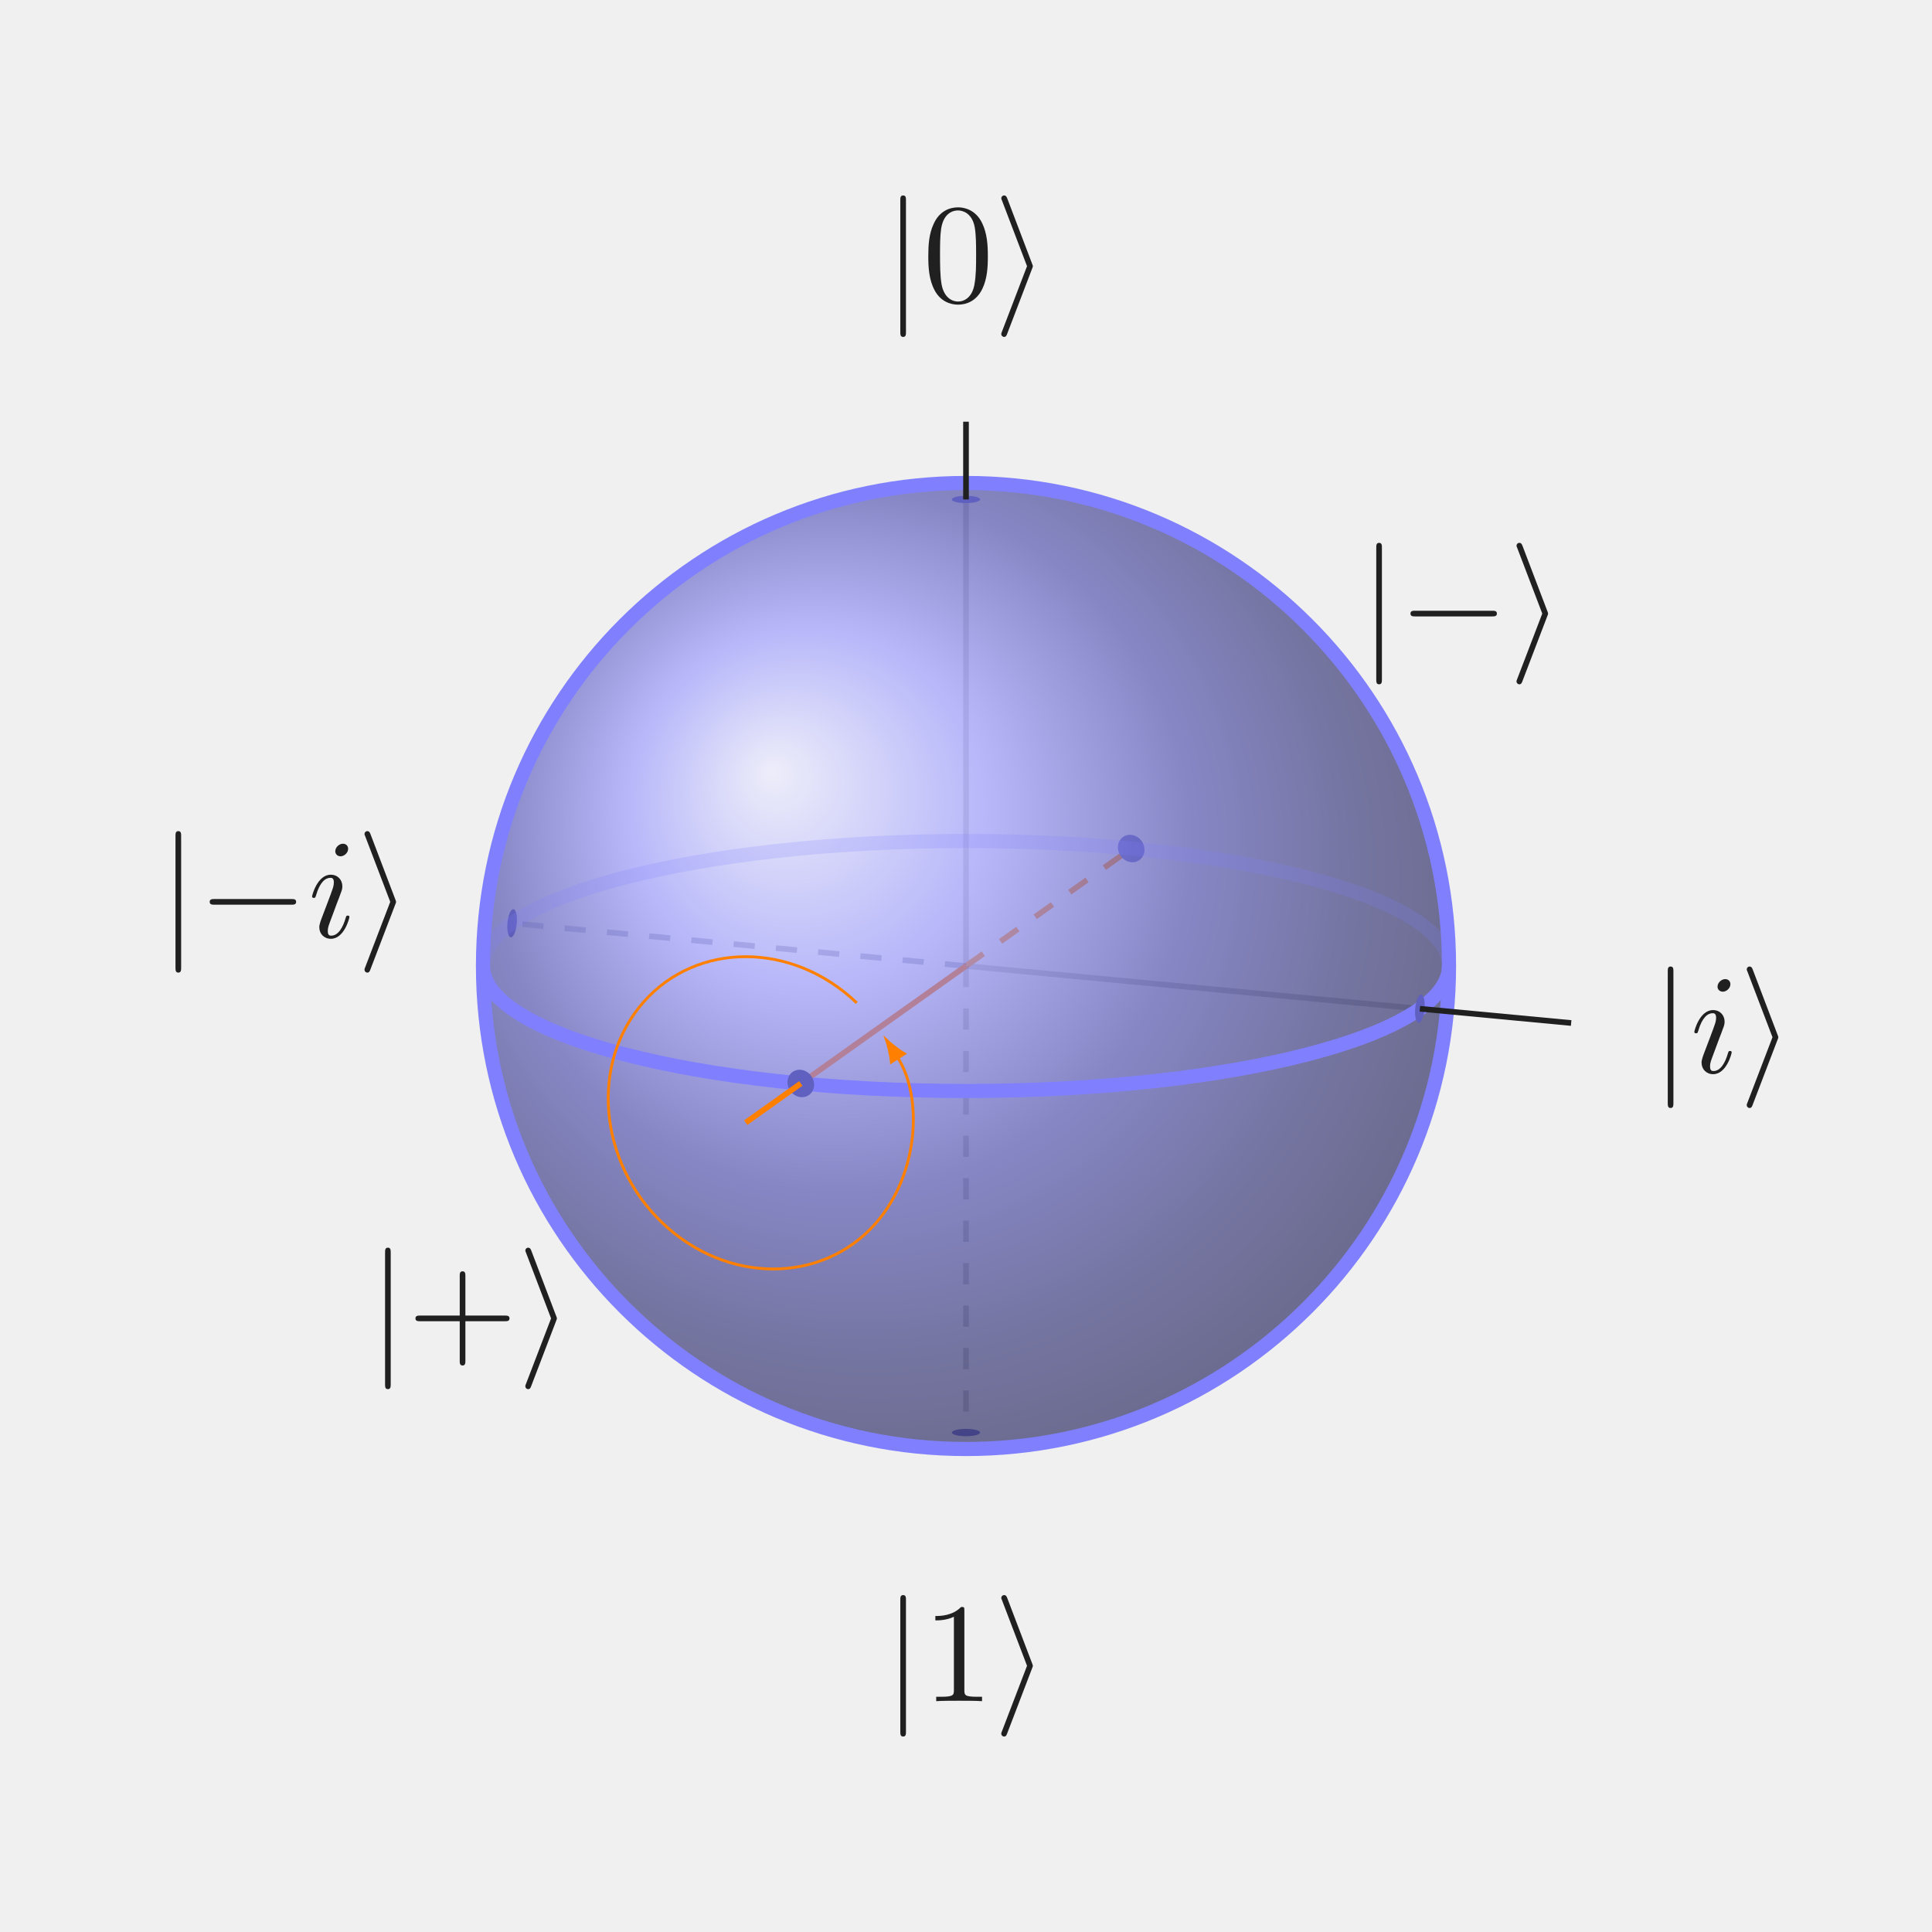
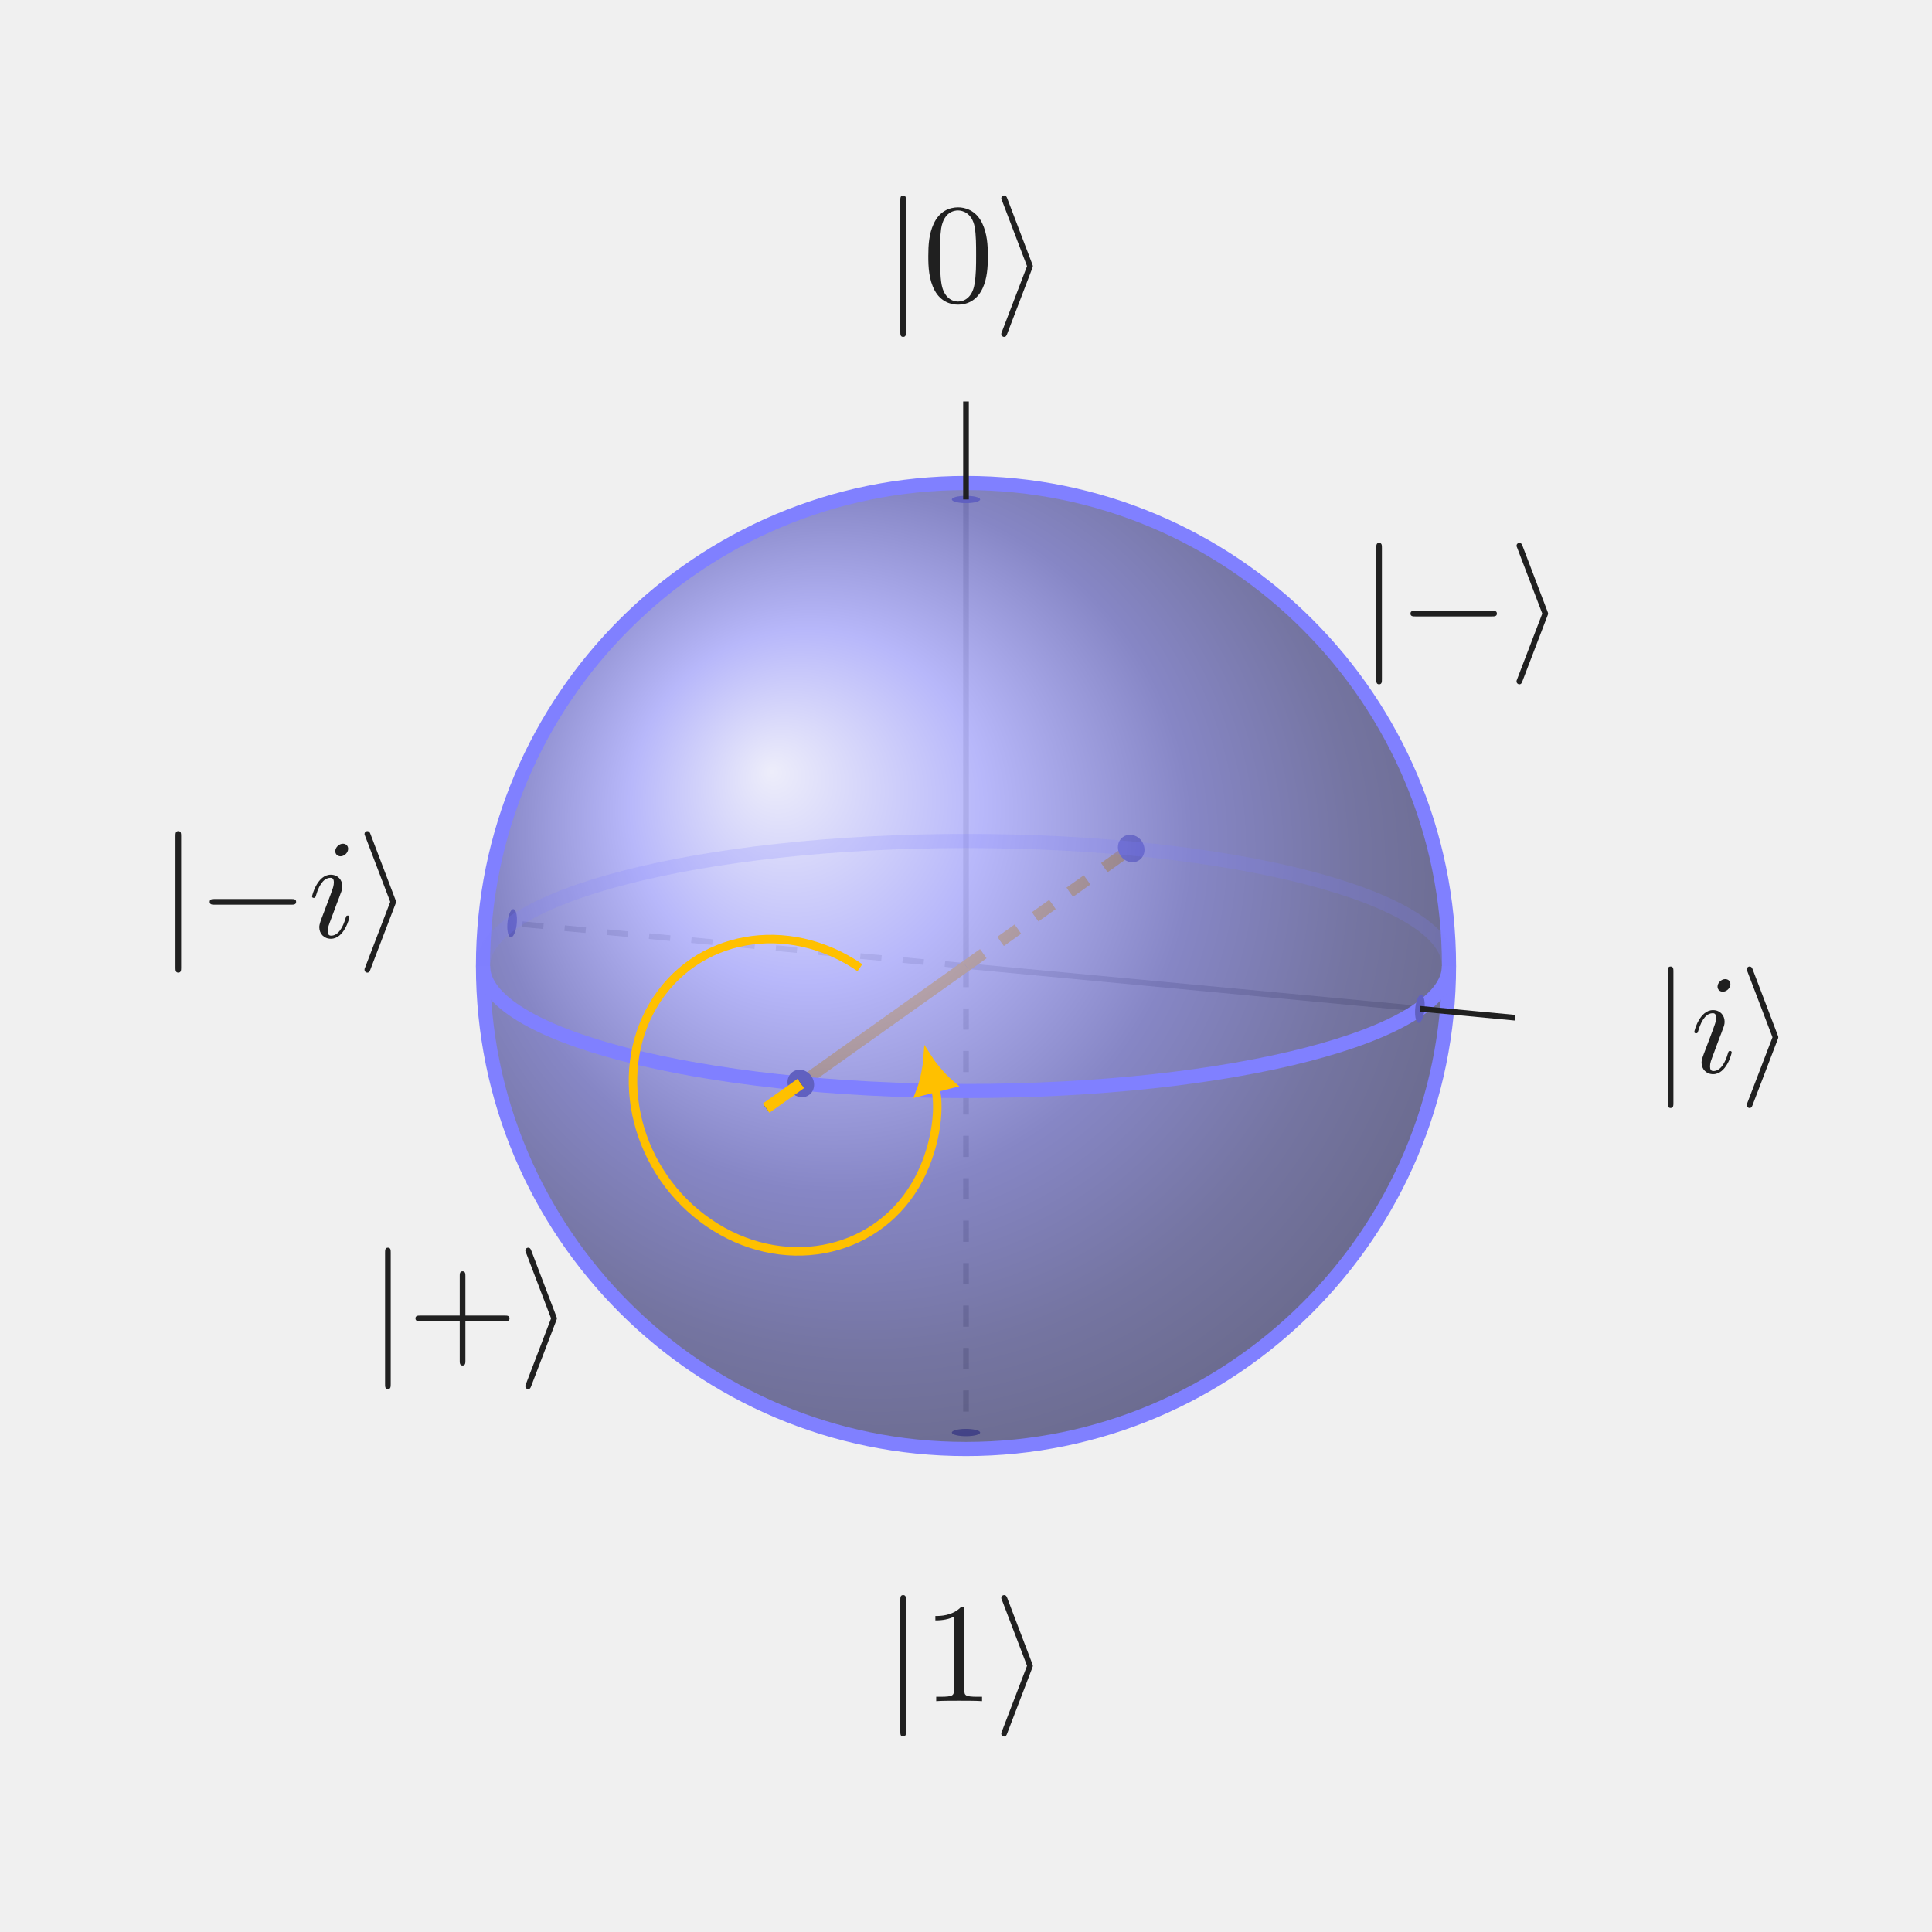
<svg xmlns="http://www.w3.org/2000/svg" xmlns:xlink="http://www.w3.org/1999/xlink" version="1.1" width="136.063pt" height="136.063pt" viewBox="-71.291 -72 136.063 136.063">
  <defs>
-     <g id="pgfs23">
+     <g id="pgfs26">
      <g transform="matrix(2.0,0.0,0.0,2.0,0.0,0.0)">
        <g stroke-dasharray="none" stroke-dashoffset="0.0">
          <g stroke-linejoin="miter">
            <g stroke-width="0.427">
              <path d="M1.092 0C.958 .037 .369 .244 0 .469V-.469C.369-.244 .958-.037 1.092 0Z" />
            </g>
          </g>
        </g>
      </g>
    </g>
+     <path id="g2-43" d="M4.075-2.291H6.854C6.994-2.291 7.183-2.291 7.183-2.491S6.994-2.69 6.854-2.69H4.075V-5.479C4.075-5.619 4.075-5.808 3.875-5.808S3.676-5.619 3.676-5.479V-2.69H.887C.747-2.69 .558-2.69 .558-2.491S.747-2.291 .887-2.291H3.676V.498C3.676 .638 3.676 .827 3.875 .827S4.075 .638 4.075 .498V-2.291Z" />
+     <path id="g2-48" d="M4.583-3.188C4.583-3.985 4.533-4.782 4.184-5.519C3.726-6.476 2.909-6.635 2.491-6.635C1.893-6.635 1.166-6.376 .757-5.45C.438-4.762 .389-3.985 .389-3.188C.389-2.441 .428-1.544 .837-.787C1.265 .02 1.993 .219 2.481 .219C3.019 .219 3.776 .01 4.214-.936C4.533-1.624 4.583-2.401 4.583-3.188ZM2.481 0C2.092 0 1.504-.249 1.325-1.205C1.215-1.803 1.215-2.72 1.215-3.308C1.215-3.945 1.215-4.603 1.295-5.141C1.484-6.326 2.232-6.416 2.481-6.416C2.809-6.416 3.467-6.237 3.656-5.25C3.756-4.692 3.756-3.935 3.756-3.308C3.756-2.56 3.756-1.883 3.646-1.245C3.497-.299 2.929 0 2.481 0Z" />
+     <path id="g2-49" d="M2.929-6.376C2.929-6.615 2.929-6.635 2.7-6.635C2.082-5.998 1.205-5.998 .887-5.998V-5.689C1.086-5.689 1.674-5.689 2.192-5.948V-.787C2.192-.428 2.162-.309 1.265-.309H.946V0C1.295-.03 2.162-.03 2.56-.03S3.826-.03 4.174 0V-.309H3.856C2.959-.309 2.929-.418 2.929-.787V-6.376Z" />
    <path id="g0-0" d="M6.565-2.291C6.735-2.291 6.914-2.291 6.914-2.491S6.735-2.69 6.565-2.69H1.176C1.006-2.69 .827-2.69 .827-2.491S1.006-2.291 1.176-2.291H6.565Z" />
    <path id="g0-105" d="M2.72-2.321C2.77-2.441 2.77-2.461 2.77-2.491S2.77-2.54 2.72-2.66L.976-7.243C.917-7.412 .857-7.472 .747-7.472S.548-7.382 .548-7.273C.548-7.243 .548-7.223 .598-7.113L2.361-2.491L.598 2.112C.548 2.222 .548 2.242 .548 2.291C.548 2.401 .638 2.491 .747 2.491C.877 2.491 .917 2.391 .956 2.291L2.72-2.321Z" />
    <path id="g0-106" d="M1.584-7.113C1.584-7.293 1.584-7.472 1.385-7.472S1.186-7.293 1.186-7.113V2.132C1.186 2.311 1.186 2.491 1.385 2.491S1.584 2.311 1.584 2.132V-7.113Z" />
-     <path id="g2-43" d="M4.075-2.291H6.854C6.994-2.291 7.183-2.291 7.183-2.491S6.994-2.69 6.854-2.69H4.075V-5.479C4.075-5.619 4.075-5.808 3.875-5.808S3.676-5.619 3.676-5.479V-2.69H.887C.747-2.69 .558-2.69 .558-2.491S.747-2.291 .887-2.291H3.676V.498C3.676 .638 3.676 .827 3.875 .827S4.075 .638 4.075 .498V-2.291Z" />
-     <path id="g2-48" d="M4.583-3.188C4.583-3.985 4.533-4.782 4.184-5.519C3.726-6.476 2.909-6.635 2.491-6.635C1.893-6.635 1.166-6.376 .757-5.45C.438-4.762 .389-3.985 .389-3.188C.389-2.441 .428-1.544 .837-.787C1.265 .02 1.993 .219 2.481 .219C3.019 .219 3.776 .01 4.214-.936C4.533-1.624 4.583-2.401 4.583-3.188ZM2.481 0C2.092 0 1.504-.249 1.325-1.205C1.215-1.803 1.215-2.72 1.215-3.308C1.215-3.945 1.215-4.603 1.295-5.141C1.484-6.326 2.232-6.416 2.481-6.416C2.809-6.416 3.467-6.237 3.656-5.25C3.756-4.692 3.756-3.935 3.756-3.308C3.756-2.56 3.756-1.883 3.646-1.245C3.497-.299 2.929 0 2.481 0Z" />
-     <path id="g2-49" d="M2.929-6.376C2.929-6.615 2.929-6.635 2.7-6.635C2.082-5.998 1.205-5.998 .887-5.998V-5.689C1.086-5.689 1.674-5.689 2.192-5.948V-.787C2.192-.428 2.162-.309 1.265-.309H.946V0C1.295-.03 2.162-.03 2.56-.03S3.826-.03 4.174 0V-.309H3.856C2.959-.309 2.929-.418 2.929-.787V-6.376Z" />
    <path id="g1-105" d="M2.829-6.227C2.829-6.426 2.69-6.585 2.461-6.585C2.192-6.585 1.923-6.326 1.923-6.057C1.923-5.868 2.062-5.699 2.301-5.699C2.531-5.699 2.829-5.928 2.829-6.227ZM2.072-2.481C2.192-2.77 2.192-2.79 2.291-3.059C2.371-3.258 2.421-3.397 2.421-3.587C2.421-4.035 2.102-4.403 1.604-4.403C.667-4.403 .289-2.959 .289-2.869C.289-2.77 .389-2.77 .408-2.77C.508-2.77 .518-2.79 .568-2.949C.837-3.885 1.235-4.184 1.574-4.184C1.654-4.184 1.823-4.184 1.823-3.866C1.823-3.656 1.753-3.447 1.714-3.347C1.634-3.088 1.186-1.933 1.026-1.504C.927-1.245 .797-.917 .797-.707C.797-.239 1.136 .11 1.614 .11C2.55 .11 2.919-1.335 2.919-1.425C2.919-1.524 2.829-1.524 2.8-1.524C2.7-1.524 2.7-1.494 2.65-1.345C2.471-.717 2.142-.11 1.634-.11C1.465-.11 1.395-.209 1.395-.438C1.395-.687 1.455-.827 1.684-1.435L2.072-2.481Z" />
  </defs>
  <g id="page1">
    <g stroke-miterlimit="10" transform="translate(-3.259749,-3.968699)scale(0.996264,-0.996264)">
      <g fill="#000" stroke="#000">
        <g stroke-width="0.4">
          <g fill="#202020" stroke="#202020">
            <g id="pgf0">
</g>
+             <g id="pgf1">
+ </g>
            <g transform="translate(-5.83334,-51.96954)">
              <g stroke="none" transform="scale(-1.00375,1.00375)translate(-3.259749,-3.968699)scale(-1,-1)">
                <g fill="#202020">
                  <g stroke="none">
                    <g fill="#202020">
                      <use x="-3.26" y="-3.969" xlink:href="#g0-106" />
                      <use x="-.492" y="-3.969" xlink:href="#g2-49" />
                      <use x="4.489" y="-3.969" xlink:href="#g0-105" />
                    </g>
                  </g>
                </g>
              </g>
            </g>
            <g transform="translate(-5.83334,46.96954)">
              <g stroke="none" transform="scale(-1.00375,1.00375)translate(-3.259749,-3.968699)scale(-1,-1)">
                <g fill="#202020">
                  <g stroke="none">
                    <g fill="#202020">
                      <use x="-3.26" y="-3.969" xlink:href="#g0-106" />
                      <use x="-.492" y="-3.969" xlink:href="#g2-48" />
                      <use x="4.489" y="-3.969" xlink:href="#g0-105" />
                    </g>
                  </g>
                </g>
              </g>
            </g>
            <g transform="translate(48.41803,-7.53705)">
              <g stroke="none" transform="scale(-1.00375,1.00375)translate(-3.259749,-3.968699)scale(-1,-1)">
                <g fill="#202020">
                  <g stroke="none">
                    <g fill="#202020">
                      <use x="-3.26" y="-3.969" xlink:href="#g0-106" />
                      <use x="-.492" y="-3.969" xlink:href="#g1-105" />
                      <use x="2.94" y="-3.969" xlink:href="#g0-105" />
                    </g>
                  </g>
                </g>
              </g>
            </g>
            <g transform="translate(-57.071,2.0333)">
              <g stroke="none" transform="scale(-1.00375,1.00375)translate(-3.259749,-3.968699)scale(-1,-1)">
                <g fill="#202020">
                  <g stroke="none">
                    <g fill="#202020">
                      <use x="-3.26" y="-3.969" xlink:href="#g0-106" />
                      <use x="-.492" y="-3.969" xlink:href="#g0-0" />
                      <use x="7.256" y="-3.969" xlink:href="#g1-105" />
                      <use x="10.689" y="-3.969" xlink:href="#g0-105" />
                    </g>
                  </g>
                </g>
              </g>
            </g>
            <g transform="translate(27.81145,22.41196)">
              <g stroke="none" transform="scale(-1.00375,1.00375)translate(-3.259749,-3.968699)scale(-1,-1)">
                <g fill="#202020">
                  <g stroke="none">
                    <g fill="#202020">
                      <use x="-3.26" y="-3.969" xlink:href="#g0-106" />
                      <use x="-.492" y="-3.969" xlink:href="#g0-0" />
                      <use x="7.256" y="-3.969" xlink:href="#g0-105" />
                    </g>
                  </g>
                </g>
              </g>
            </g>
            <g transform="translate(-42.25594,-27.41196)">
              <g stroke="none" transform="scale(-1.00375,1.00375)translate(-3.259749,-3.968699)scale(-1,-1)">
                <g fill="#202020">
                  <g stroke="none">
                    <g fill="#202020">
                      <use x="-3.26" y="-3.969" xlink:href="#g0-106" />
                      <use x="-.492" y="-3.969" xlink:href="#g2-43" />
                      <use x="7.256" y="-3.969" xlink:href="#g0-105" />
                    </g>
                  </g>
                </g>
              </g>
            </g>
            <g stroke-opacity="0.25">
              <g fill-opacity="0.25">
+                 <path d="M0 0L-11.678-8.304" fill="none" />
                <path d="M0 0L32.085-3.022" fill="none" />
                <path d="M0 0V32.98" fill="none" />
              </g>
            </g>
            <g stroke-dasharray="1.5,1.5" stroke-dashoffset="0.0">
              <g stroke-opacity="0.25">
                <g fill-opacity="0.25">
-                   <g fill="#ff8000" stroke="#ff8000">
-                     <g stroke-opacity="1">
-                       <g fill-opacity="1">
-                         <path d="M0 0L11.678 8.304" fill="none" />
-                       </g>
-                     </g>
-                   </g>
+                   <path d="M0 0L11.678 8.304" fill="none" />
+                   <path d="M0 0L-32.085 3.022" fill="none" />
                  <path d="M0 0V-32.98" fill="none" />
+                 </g>
+               </g>
+             </g>
+             <g fill="#ffc000" stroke="#ffc000">
+               <g stroke-width="0.8">
+                 <path d="M0 0L-11.678-8.304" fill="none" />
+               </g>
+             </g>
+             <g fill="#ffc000" stroke="#ffc000">
+               <g stroke-width="0.8">
+                 <g stroke-dasharray="1.5,1.5" stroke-dashoffset="0.0">
+                   <path d="M0 0L11.678 8.304" fill="none" />
                </g>
              </g>
            </g>
            <g fill="#6060c0">
              <path d="M-.342-33.223C.177-33.272 .751-33.203 .94-33.069C1.128-32.934 .861-32.786 .342-32.737C-.177-32.688-.751-32.757-.94-32.892C-1.128-33.026-.861-33.175-.342-33.223ZM0-32.98" stroke="none" />
            </g>
            <g fill="#6060c0">
              <path d="M-32.427 2.779C-32.427 3.312-32.274 3.854-32.085 3.988C-31.896 4.122-31.743 3.799-31.743 3.265C-31.743 2.732-31.896 2.191-32.085 2.056C-32.274 1.922-32.427 2.246-32.427 2.779ZM-32.085 3.022" stroke="none" />
            </g>
            <g fill="#6060c0">
              <path d="M12.618 8.216C12.618 8.749 12.197 9.221 11.678 9.27C11.159 9.319 10.738 8.926 10.738 8.393C10.738 7.859 11.159 7.387 11.678 7.338C12.197 7.289 12.618 7.682 12.618 8.216ZM11.678 8.304" stroke="none" />
            </g>
            <g stroke-width="1.0">
              <g fill="#8080ff" stroke="#8080ff">
                <g fill-opacity="0.7">
                  <clipPath id="pgfcp1">
                    <path d="M34.144 0C34.144 18.857 18.857 34.144 0 34.144S-34.144 18.857-34.144 0S-18.857-34.144 0-34.144S34.144-18.857 34.144 0ZM0 0" />
                  </clipPath>
                  <g clip-path="url(#pgfcp1)">
                    <g transform="matrix(1,0,0,1,0.0,0.0)">
                      <g transform="matrix(1.36082,0,0,1.36082,0.0,0.0)">
                        <radialGradient fx="0.4" fy="0.6" id="pgfsh2">
                          <stop offset="0.0" stop-color=" #ececff " />
                          <stop offset="0.18" stop-color=" #a0a0ff " />
                          <stop offset="0.36" stop-color=" #5959b3 " />
                          <stop offset="0.5" stop-color=" #404080 " />
                          <stop offset="1.0" stop-color=" #000 " />
                        </radialGradient>
                        <g transform="translate(-50.1875,-50.1875)">
                          <circle cx="50.188" cy="50.188" r="50.188" style="fill:url(#pgfsh2); stroke:none" />
                        </g>
                      </g>
                    </g>
                  </g>
                  <path d="M34.144 0C34.144 18.857 18.857 34.144 0 34.144S-34.144 18.857-34.144 0S-18.857-34.144 0-34.144S34.144-18.857 34.144 0ZM0 0" fill="none" />
                </g>
              </g>
            </g>
            <g stroke-width="1.0">
              <g fill="#8080ff" stroke="#8080ff">
                <g stroke-opacity="0.2">
                  <g fill-opacity="0.2">
                    <path d="M34.139 0C34.139 4.88 18.855 8.836-0 8.836C-18.855 8.835-34.139 4.88-34.139-0" fill="none" />
                  </g>
                </g>
              </g>
            </g>
-             <g id="pgf1">
- </g>
            <g id="pgf2">
</g>
            <g id="pgf3">
</g>
            <g id="pgf4">
</g>
            <g id="pgf5">
</g>
            <g id="pgf6">
</g>
            <g id="pgf7">
</g>
            <g id="pgf8">
</g>
            <g id="pgf9">
</g>
            <g id="pgf10">
</g>
            <g id="pgf11">
</g>
            <g id="pgf12">
</g>
            <g id="pgf13">
</g>
            <g id="pgf14">
</g>
            <g id="pgf15">
</g>
            <g id="pgf16">
</g>
            <g id="pgf17">
</g>
            <g id="pgf18">
</g>
            <g id="pgf19">
</g>
            <g id="pgf20">
</g>
            <g id="pgf21">
</g>
+             <g id="pgf22">
+ </g>
+             <g stroke-dasharray="3.0,2.0" stroke-dashoffset="0.0">
+               <g stroke-width="0.4">
+                 <g fill="#fff" stroke="#fff">
+                   <animate attributeName="d" begin="0.0s" calcMode="spline" dur="1.75" fill="freeze" keySplines="0 0 1 1;0 0 1 1;0 0 1 1;0 0 1 1;0 0 1 1;0 0 1 1;0 0 1 1;0 0 1 1;0 0 1 1;0 0 1 1;0 0 1 1;0 0 1 1" keyTimes="0.0;0.143;0.171;0.2;0.229;0.257;0.286;0.314;0.343;0.371;0.4;0.429;1.0" values="M 0.0 0.0 M 0.0 -32.975 C 0.0 -32.975 0.0 -32.975 0.0 -32.975 ;M 0.0 0.0 M 0.0 -32.975 C 0.0 -32.975 0.0 -32.975 0.0 -32.975 ;M 0.0 0.0 M 0.0 -32.975 C 1.679 -33.133 3.36 -33.156 5.018 -33.042 ;M 0.0 0.0 M 0.0 -32.975 C 3.365 -33.292 6.713 -33.063 9.913 -32.295 ;M 0.0 0.0 M 0.0 -32.975 C 5.061 -33.452 10.055 -32.69 14.564 -30.753 ;M 0.0 0.0 M 0.0 -32.975 C 6.774 -33.613 13.376 -32.03 18.856 -28.454 ;M 0.0 0.0 M 0.0 -32.975 C 8.507 -33.777 16.669 -31.07 22.684 -25.454 ;M 0.0 0.0 M 0.0 -32.975 C 10.267 -33.942 19.918 -29.797 25.953 -21.827 ;M 0.0 0.0 M 0.0 -32.975 C 12.062 -34.111 23.107 -28.194 28.583 -17.663 ;M 0.0 0.0 M 0.0 -32.975 C 13.897 -34.284 26.216 -26.245 30.51 -13.064 ;M 0.0 0.0 M 0.0 -32.975 C 15.779 -34.462 29.217 -23.93 31.685 -8.143 ;M 0.0 0.0 M 0.0 -32.975 C 17.718 -34.644 32.08 -21.234 32.08 -3.022 ;M 0.0 0.0 M 0.0 -32.975 C 17.718 -34.644 32.08 -21.234 32.08 -3.022 " xlink:href="#pgf23p" />
+                   <animate attributeName="marker-start" begin="0.0s" dur="1.75" fill="freeze" from="none" to="none" xlink:href="#pgf23p" />
+                   <animate attributeName="marker-end" begin="0.0s" dur="1.75" fill="freeze" from="none" to="none" xlink:href="#pgf23p" />
+                   <g id="pgf23">
+                     <path d="" fill="none" id="pgf23p" />
+                   </g>
+                 </g>
+               </g>
+             </g>
+             <g stroke-dasharray="3.0,2.0" stroke-dashoffset="0.0">
+               <g stroke-width="0.4">
+                 <g fill="#fff" stroke="#fff">
+                   <animate attributeName="d" begin="0.0s" calcMode="spline" dur="1.75" fill="freeze" keySplines="0 0 1 1;0 0 1 1;0 0 1 1;0 0 1 1;0 0 1 1;0 0 1 1;0 0 1 1;0 0 1 1;0 0 1 1;0 0 1 1;0 0 1 1" keyTimes="0.0;0.457;0.486;0.514;0.543;0.571;0.6;0.629;0.657;0.686;0.714;1.0" values="M 0.0 0.0 L 0.0 0.0 ;M 0.0 0.0 M 32.08 -3.022 C 32.08 -1.295 31.948 0.444 31.685 2.174 ;M 0.0 0.0 M 32.08 -3.022 C 32.08 0.437 31.55 3.928 30.51 7.316 ;M 0.0 0.0 M 32.08 -3.022 C 32.08 2.18 30.881 7.427 28.583 12.278 ;M 0.0 0.0 M 32.08 -3.022 C 32.08 3.941 29.935 10.93 25.953 16.938 ;M 0.0 0.0 M 32.08 -3.022 C 32.08 5.722 28.699 14.431 22.684 21.18 ;M 0.0 0.0 M 32.08 -3.022 C 32.08 7.532 27.163 17.916 18.856 24.902 ;M 0.0 0.0 M 32.08 -3.022 C 32.08 9.377 25.311 21.368 14.564 28.009 ;M 0.0 0.0 M 32.08 -3.022 C 32.08 11.263 23.13 24.769 9.913 30.428 ;M 0.0 0.0 M 32.08 -3.022 C 32.08 13.197 20.603 28.091 5.018 32.097 ;M 0.0 0.0 M 32.08 -3.022 C 32.08 15.19 17.718 31.306 0.0 32.975 ;M 0.0 0.0 M 32.08 -3.022 C 32.08 15.19 17.718 31.306 0.0 32.975 " xlink:href="#pgf24p" />
+                   <animate attributeName="marker-start" begin="0.0s" dur="1.75" fill="freeze" from="none" to="none" xlink:href="#pgf24p" />
+                   <animate attributeName="marker-end" begin="0.0s" dur="1.75" fill="freeze" from="none" to="none" xlink:href="#pgf24p" />
+                   <g id="pgf24">
+                     <path d="" fill="none" id="pgf24p" />
+                   </g>
+                 </g>
+               </g>
+             </g>
            <g stroke-width="0.8">
              <g fill="#f00" stroke="#f00">
-                 <animate attributeName="d" begin="0.0s" calcMode="spline" dur="1.75" keySplines="0 0 1 1;0 0 1 1;0 0 1 1;0 0 1 1;0 0 1 1;0 0 1 1;0 0 1 1;0 0 1 1;0 0 1 1;0 0 1 1;0 0 1 1;0 0 1 1;0 0 1 1;0 0 1 1;0 0 1 1;0 0 1 1;0 0 1 1;0 0 1 1;0 0 1 1;0 0 1 1;0 0 1 1;0 0 1 1" keyTimes="0.0;0.143;0.171;0.2;0.229;0.257;0.286;0.314;0.343;0.371;0.4;0.429;0.457;0.486;0.514;0.543;0.571;0.6;0.629;0.657;0.686;0.714;1.0" repeatCount="indefinite" values="M 0.0 0.0 L 0.0 -28.921 ;M 0.0 0.0 L 0.0 -28.921 ;M 0.0 0.0 L 4.409 -29.033 ;M 0.0 0.0 L 8.723 -28.419 ;M 0.0 0.0 L 12.828 -27.089 ;M 0.0 0.0 L 16.616 -25.074 ;M 0.0 0.0 L 19.986 -22.426 ;M 0.0 0.0 L 22.85 -19.217 ;M 0.0 0.0 L 25.134 -15.531 ;M 0.0 0.0 L 26.782 -11.468 ;M 0.0 0.0 L 27.758 -7.134 ;M 0.0 0.0 L 28.044 -2.642 ;M 0.0 0.0 L 27.639 1.896 ;M 0.0 0.0 L 26.567 6.371 ;M 0.0 0.0 L 24.858 10.677 ;M 0.0 0.0 L 22.558 14.721 ;M 0.0 0.0 L 19.72 18.413 ;M 0.0 0.0 L 16.408 21.669 ;M 0.0 0.0 L 12.693 24.412 ;M 0.0 0.0 L 8.657 26.572 ;M 0.0 0.0 L 4.392 28.09 ;M 0.0 0.0 L 0.0 28.921 ;M 0.0 0.0 L 0.0 28.921 " xlink:href="#pgf22p" />
-                 <animate attributeName="marker-start" begin="0.0s" dur="1.75" from="none" repeatCount="indefinite" to="none" xlink:href="#pgf22p" />
-                 <animate attributeName="marker-end" begin="0.0s" dur="1.75" from="url(#pgf3m)" repeatCount="indefinite" to="url(#pgf3m)" xlink:href="#pgf22p" />
-                 <g id="pgf22">
+                 <animate attributeName="d" begin="0.0s" calcMode="spline" dur="1.75" fill="freeze" keySplines="0 0 1 1;0 0 1 1;0 0 1 1;0 0 1 1;0 0 1 1;0 0 1 1;0 0 1 1;0 0 1 1;0 0 1 1;0 0 1 1;0 0 1 1;0 0 1 1;0 0 1 1;0 0 1 1;0 0 1 1;0 0 1 1;0 0 1 1;0 0 1 1;0 0 1 1;0 0 1 1;0 0 1 1;0 0 1 1" keyTimes="0.0;0.143;0.171;0.2;0.229;0.257;0.286;0.314;0.343;0.371;0.4;0.429;0.457;0.486;0.514;0.543;0.571;0.6;0.629;0.657;0.686;0.714;1.0" values="M 0.0 0.0 L 0.0 -28.921 ;M 0.0 0.0 L 0.0 -28.921 ;M 0.0 0.0 L 4.409 -29.033 ;M 0.0 0.0 L 8.723 -28.419 ;M 0.0 0.0 L 12.828 -27.089 ;M 0.0 0.0 L 16.616 -25.074 ;M 0.0 0.0 L 19.986 -22.426 ;M 0.0 0.0 L 22.85 -19.217 ;M 0.0 0.0 L 25.134 -15.531 ;M 0.0 0.0 L 26.782 -11.468 ;M 0.0 0.0 L 27.758 -7.134 ;M 0.0 0.0 L 28.044 -2.642 ;M 0.0 0.0 L 27.639 1.896 ;M 0.0 0.0 L 26.567 6.371 ;M 0.0 0.0 L 24.858 10.677 ;M 0.0 0.0 L 22.558 14.721 ;M 0.0 0.0 L 19.72 18.413 ;M 0.0 0.0 L 16.408 21.669 ;M 0.0 0.0 L 12.693 24.412 ;M 0.0 0.0 L 8.657 26.572 ;M 0.0 0.0 L 4.392 28.09 ;M 0.0 0.0 L 0.0 28.921 ;M 0.0 0.0 L 0.0 28.921 " xlink:href="#pgf25p" />
+                 <animate attributeName="marker-start" begin="0.0s" dur="1.75" fill="freeze" from="none" to="none" xlink:href="#pgf25p" />
+                 <animate attributeName="marker-end" begin="0.0s" dur="1.75" fill="freeze" from="url(#pgf3m)" to="url(#pgf3m)" xlink:href="#pgf25p" />
+                 <g id="pgf25">
                  <marker id="pgf3m" markerUnits="userSpaceOnUse" orient="auto" overflow="visible">
-                     <use xlink:href="#pgfs23" />
+                     <use xlink:href="#pgfs26" />
                  </marker>
-                   <path d="" fill="none" id="pgf22p" />
+                   <path d="" fill="none" id="pgf25p" />
                </g>
              </g>
            </g>
            <g stroke-width="1.0">
              <g fill="#8080ff" stroke="#8080ff">
                <path d="M-34.139-0C-34.139-4.88-18.855-8.836 0-8.836C18.855-8.835 34.139-4.88 34.139 0" fill="none" />
              </g>
            </g>
-             <g stroke-dasharray="3.0,2.0" stroke-dashoffset="0.0">
-               <g stroke-width="0.4">
-                 <g fill="#fff" stroke="#fff">
-                   <animate attributeName="d" begin="0.0s" calcMode="spline" dur="1.75" keySplines="0 0 1 1;0 0 1 1;0 0 1 1;0 0 1 1;0 0 1 1;0 0 1 1;0 0 1 1;0 0 1 1;0 0 1 1;0 0 1 1;0 0 1 1;0 0 1 1;0 0 1 1;0 0 1 1;0 0 1 1;0 0 1 1;0 0 1 1;0 0 1 1;0 0 1 1;0 0 1 1;0 0 1 1;0 0 1 1" keyTimes="0.0;0.143;0.171;0.2;0.229;0.257;0.286;0.314;0.343;0.371;0.4;0.429;0.457;0.486;0.514;0.543;0.571;0.6;0.629;0.657;0.686;0.714;1.0" repeatCount="indefinite" values="M 0.0 0.0 M 0.0 -32.975 C 0.0 -32.975 0.0 -32.975 0.0 -32.975 ;M 0.0 0.0 M 0.0 -32.975 C 0.0 -32.975 0.0 -32.975 0.0 -32.975 ;M 0.0 0.0 M 0.0 -32.975 C 1.679 -33.133 3.36 -33.156 5.018 -33.042 ;M 0.0 0.0 M 0.0 -32.975 C 3.365 -33.292 6.713 -33.063 9.913 -32.295 ;M 0.0 0.0 M 0.0 -32.975 C 5.061 -33.452 10.055 -32.69 14.564 -30.753 ;M 0.0 0.0 M 0.0 -32.975 C 6.774 -33.613 13.376 -32.03 18.856 -28.454 ;M 0.0 0.0 M 0.0 -32.975 C 8.507 -33.777 16.669 -31.07 22.684 -25.454 ;M 0.0 0.0 M 0.0 -32.975 C 10.267 -33.942 19.918 -29.797 25.953 -21.827 ;M 0.0 0.0 M 0.0 -32.975 C 12.062 -34.111 23.107 -28.194 28.583 -17.663 ;M 0.0 0.0 M 0.0 -32.975 C 13.897 -34.284 26.216 -26.245 30.51 -13.064 ;M 0.0 0.0 M 0.0 -32.975 C 15.779 -34.462 29.217 -23.93 31.685 -8.143 ;M 0.0 0.0 M 0.0 -32.975 C 17.718 -34.644 32.08 -21.234 32.08 -3.022 ;M 0.0 0.0 M 0.0 -32.975 C 11.46 -34.055 22.052 -28.766 27.782 -19.105 C 31.456 -12.91 32.834 -5.394 31.685 2.174 ;M 0.0 0.0 M 0.0 -32.975 C 11.46 -34.055 22.052 -28.766 27.782 -19.105 C 32.327 -11.44 33.319 -1.835 30.51 7.316 ;M 0.0 0.0 M 0.0 -32.975 C 17.718 -34.644 32.08 -21.234 32.08 -3.022 C 32.08 2.18 30.881 7.427 28.583 12.278 ;M 0.0 0.0 M 0.0 -32.975 C 17.718 -34.644 32.08 -21.234 32.08 -3.022 C 32.08 3.941 29.935 10.93 25.953 16.938 ;M 0.0 0.0 M 0.0 -32.975 C 17.718 -34.644 32.08 -21.234 32.08 -3.022 C 32.08 5.722 28.699 14.431 22.684 21.18 ;M 0.0 0.0 M 0.0 -32.975 C 17.718 -34.644 32.08 -21.234 32.08 -3.022 C 32.08 7.532 27.163 17.916 18.856 24.902 ;M 0.0 0.0 M 0.0 -32.975 C 17.718 -34.644 32.08 -21.234 32.08 -3.022 C 32.08 9.377 25.311 21.368 14.564 28.009 ;M 0.0 0.0 M 0.0 -32.975 C 17.718 -34.644 32.08 -21.234 32.08 -3.022 C 32.08 11.263 23.13 24.769 9.913 30.428 ;M 0.0 0.0 M 0.0 -32.975 C 17.718 -34.644 32.08 -21.234 32.08 -3.022 C 32.08 13.197 20.603 28.091 5.018 32.097 ;M 0.0 0.0 M 0.0 -32.975 C 17.718 -34.644 32.08 -21.234 32.08 -3.022 C 32.08 15.19 17.718 31.306 0.0 32.975 ;M 0.0 0.0 M 0.0 -32.975 C 17.718 -34.644 32.08 -21.234 32.08 -3.022 C 32.08 15.19 17.718 31.306 0.0 32.975 " xlink:href="#pgf24p" />
-                   <animate attributeName="marker-start" begin="0.0s" dur="1.75" from="none" repeatCount="indefinite" to="none" xlink:href="#pgf24p" />
-                   <animate attributeName="marker-end" begin="0.0s" dur="1.75" from="none" repeatCount="indefinite" to="none" xlink:href="#pgf24p" />
-                   <g id="pgf24">
-                     <path d="" fill="none" id="pgf24p" />
-                   </g>
-                 </g>
-               </g>
-             </g>
-             <g stroke-dasharray="1.5,1.5" stroke-dashoffset="0.0">
-               <g stroke-opacity="0.25">
-                 <g fill-opacity="0.25">
-                   <g fill="#5959b3" stroke="#5959b3">
-                     <path d="M0 0L-32.085 3.022" fill="none" />
-                   </g>
-                 </g>
-               </g>
-             </g>
-             <g fill="#b38099" stroke="#b38099">
-               <path d="M0 0L-11.678-8.304" fill="none" />
-             </g>
            <g fill="#6060c0">
              <path d="M-10.738-8.393C-10.738-7.859-11.159-7.387-11.678-7.338C-12.197-7.289-12.618-7.682-12.618-8.216C-12.618-8.749-12.197-9.221-11.678-9.27C-11.159-9.319-10.738-8.926-10.738-8.393ZM-11.678-8.304" stroke="none" />
            </g>
            <g fill="#6060c0">
              <path d="M31.743-3.265C31.743-2.732 31.896-2.191 32.085-2.056C32.274-1.922 32.427-2.246 32.427-2.779C32.427-3.312 32.274-3.854 32.085-3.988C31.896-4.122 31.743-3.799 31.743-3.265ZM32.085-3.022" stroke="none" />
            </g>
            <g fill="#6060c0">
              <path d="M-.342 32.737C.177 32.688 .751 32.757 .94 32.892C1.128 33.026 .861 33.175 .342 33.223C-.177 33.272-.751 33.203-.94 33.069C-1.128 32.934-.861 32.786-.342 32.737ZM0 32.98" stroke="none" />
            </g>
-             <g fill="#ff8000" stroke="#ff8000">
-               <g stroke-width="0.4">
-                 <path d="M-11.678-8.304L-15.571-11.072" fill="none" />
-               </g>
-             </g>
-             <path d="M32.085-3.022L42.779-4.03" fill="none" />
-             <path d="M0 32.98V38.476" fill="none" />
-             <g fill="#ff8000" stroke="#ff8000">
-               <g stroke-width="0.2">
-                 <path d="M-7.724-2.607C-12.248 1.721-18.993 1.75-22.789-2.543C-26.585-6.836-25.995-13.824-21.471-18.153C-16.947-22.481-10.202-22.51-6.406-18.217C-3.295-14.699-3.062-9.237-4.818-6.494" fill="none" />
-                 <g transform="matrix(-0.5391,0.84218,-0.84218,-0.5391,-4.8182,-6.49365)">
+             <path d="M-11.678-8.304L-14.13-10.048" fill="none" />
+             <path d="M32.085-3.022L38.822-3.657" fill="none" />
+             <path d="M0 32.98V39.906" fill="none" />
+             <g fill="#ffc000" stroke="#ffc000">
+               <g stroke-width="0.8">
+                 <path d="M-11.678-8.304L-14.13-10.048" fill="none" />
+               </g>
+             </g>
+             <g fill="#ffc000" stroke="#ffc000">
+               <g stroke-width="0.6">
+                 <path d="M-7.499-.119C-12.614 3.398-19.153 2.213-22.106-2.766C-25.059-7.745-23.307-14.633-18.192-18.15C-13.078-21.667-6.538-20.482-3.585-15.502C-2.167-13.112-1.783-10.147-2.17-8.626" fill="none" />
+                 <g transform="matrix(-0.24655,0.96909,-0.96909,-0.24655,-2.16995,-8.62614)">
                  <g stroke-dasharray="none" stroke-dashoffset="0.0">
                    <g stroke-linejoin="miter">
-                       <path d="M1.46 0C1.281 .042 .493 .281 0 .541V-.541C.493-.281 1.281-.042 1.46 0Z" />
+                       <path d="M2.166 0C1.9 .085 .731 .568 0 1.094V-1.094C.731-.568 1.9-.085 2.166 0Z" />
                    </g>
                  </g>
                </g>
              </g>
            </g>
          </g>
        </g>
      </g>
    </g>
  </g>
</svg>
